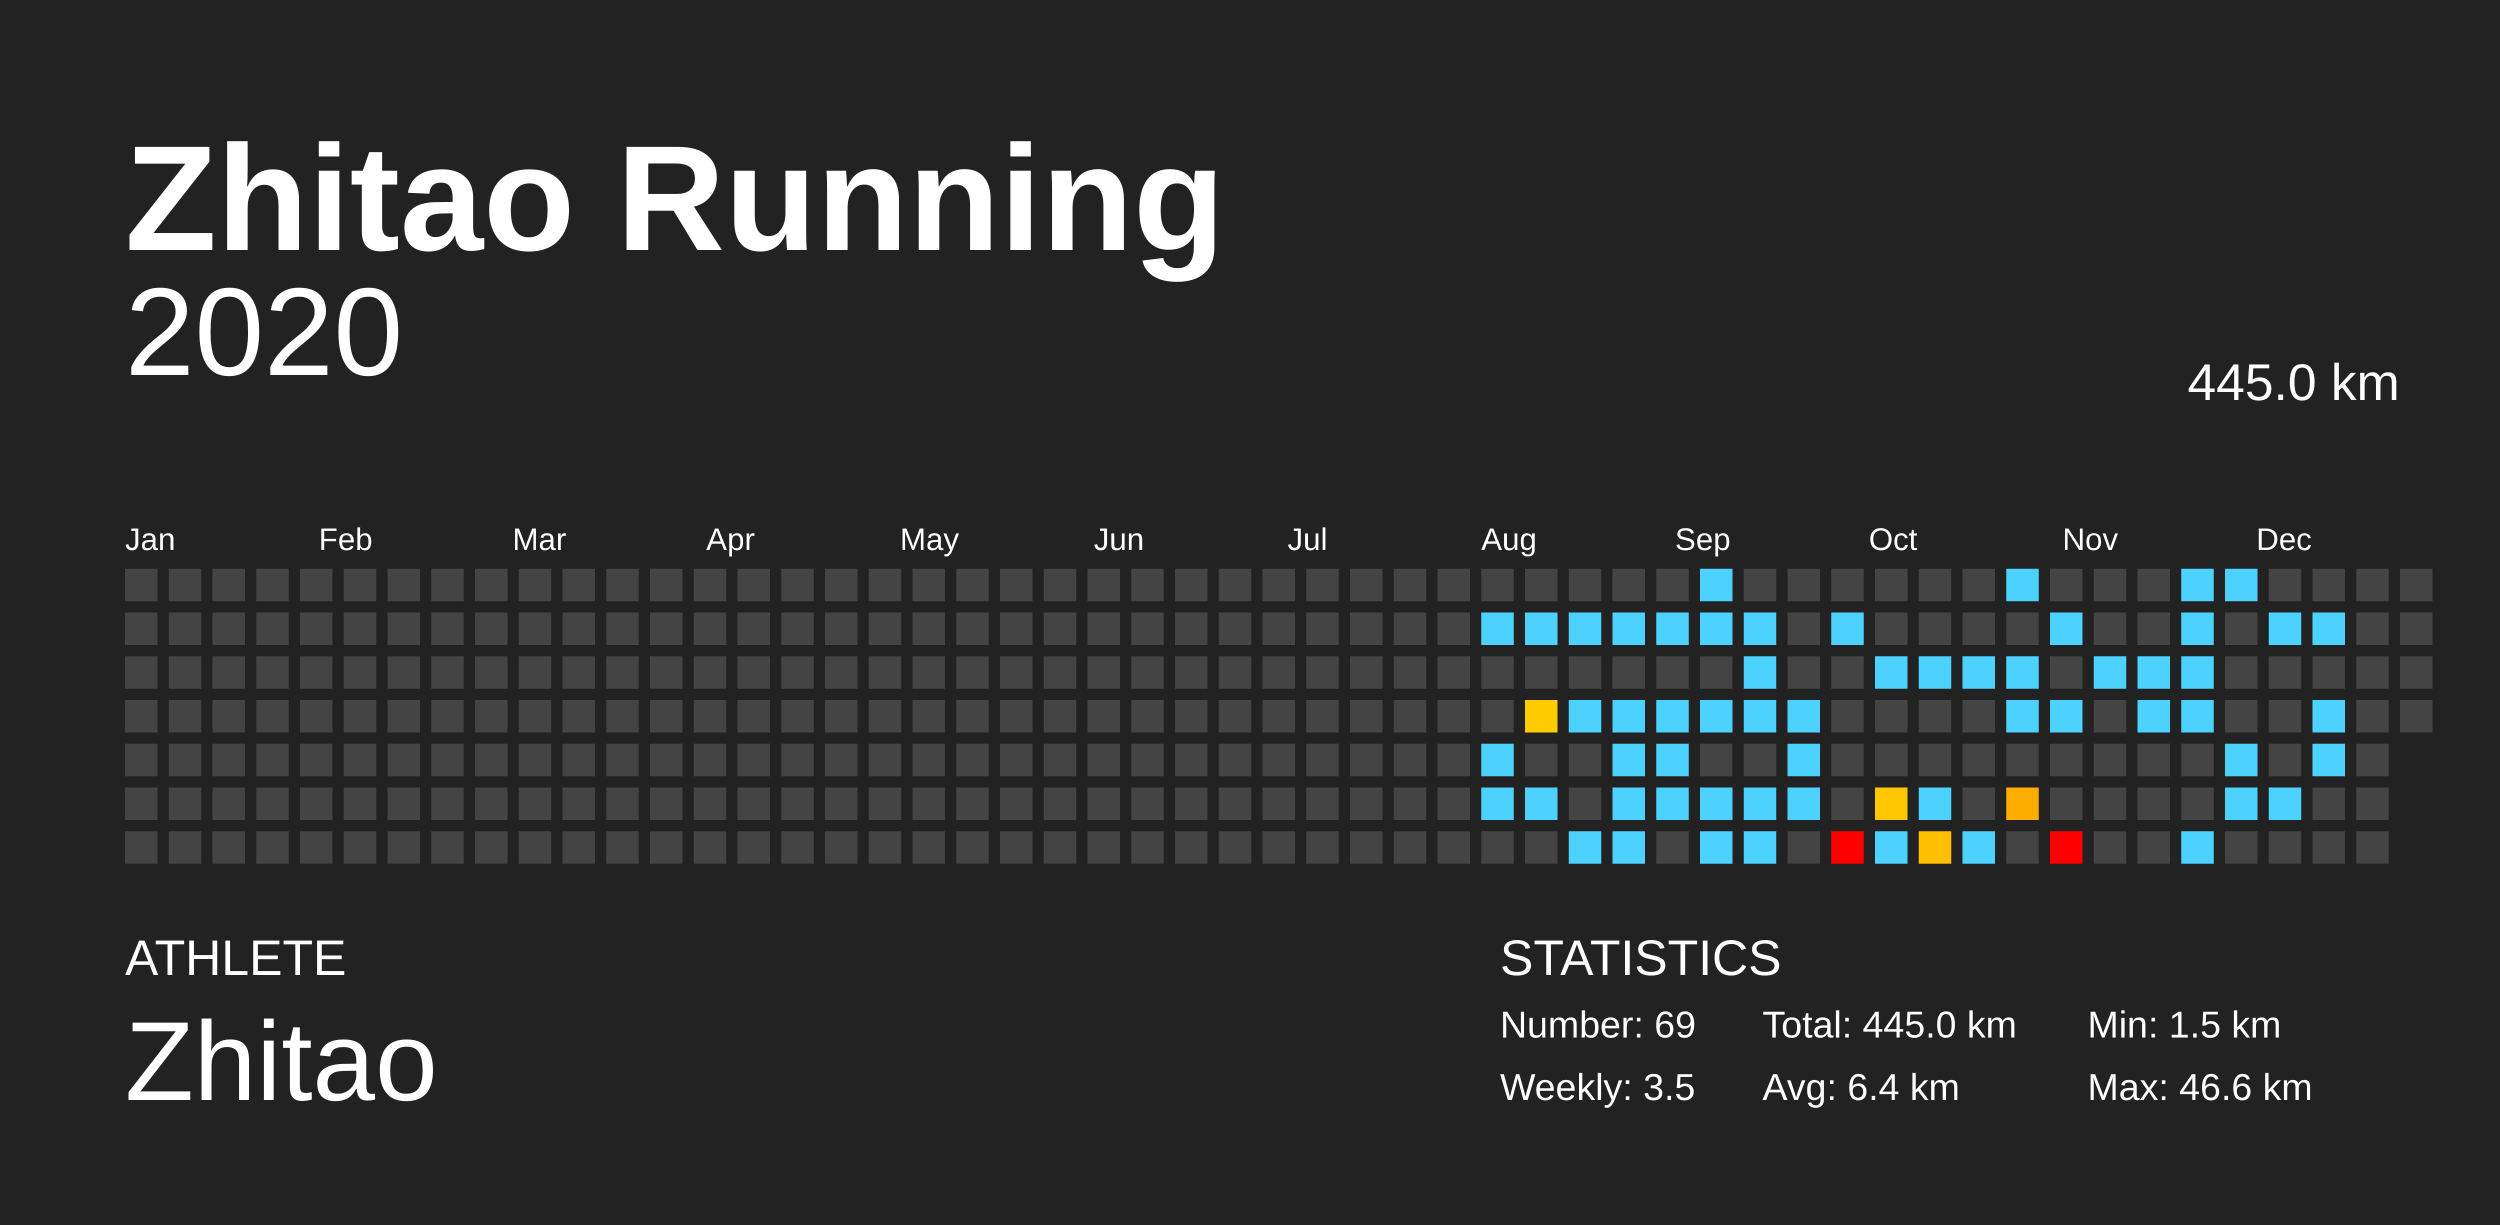
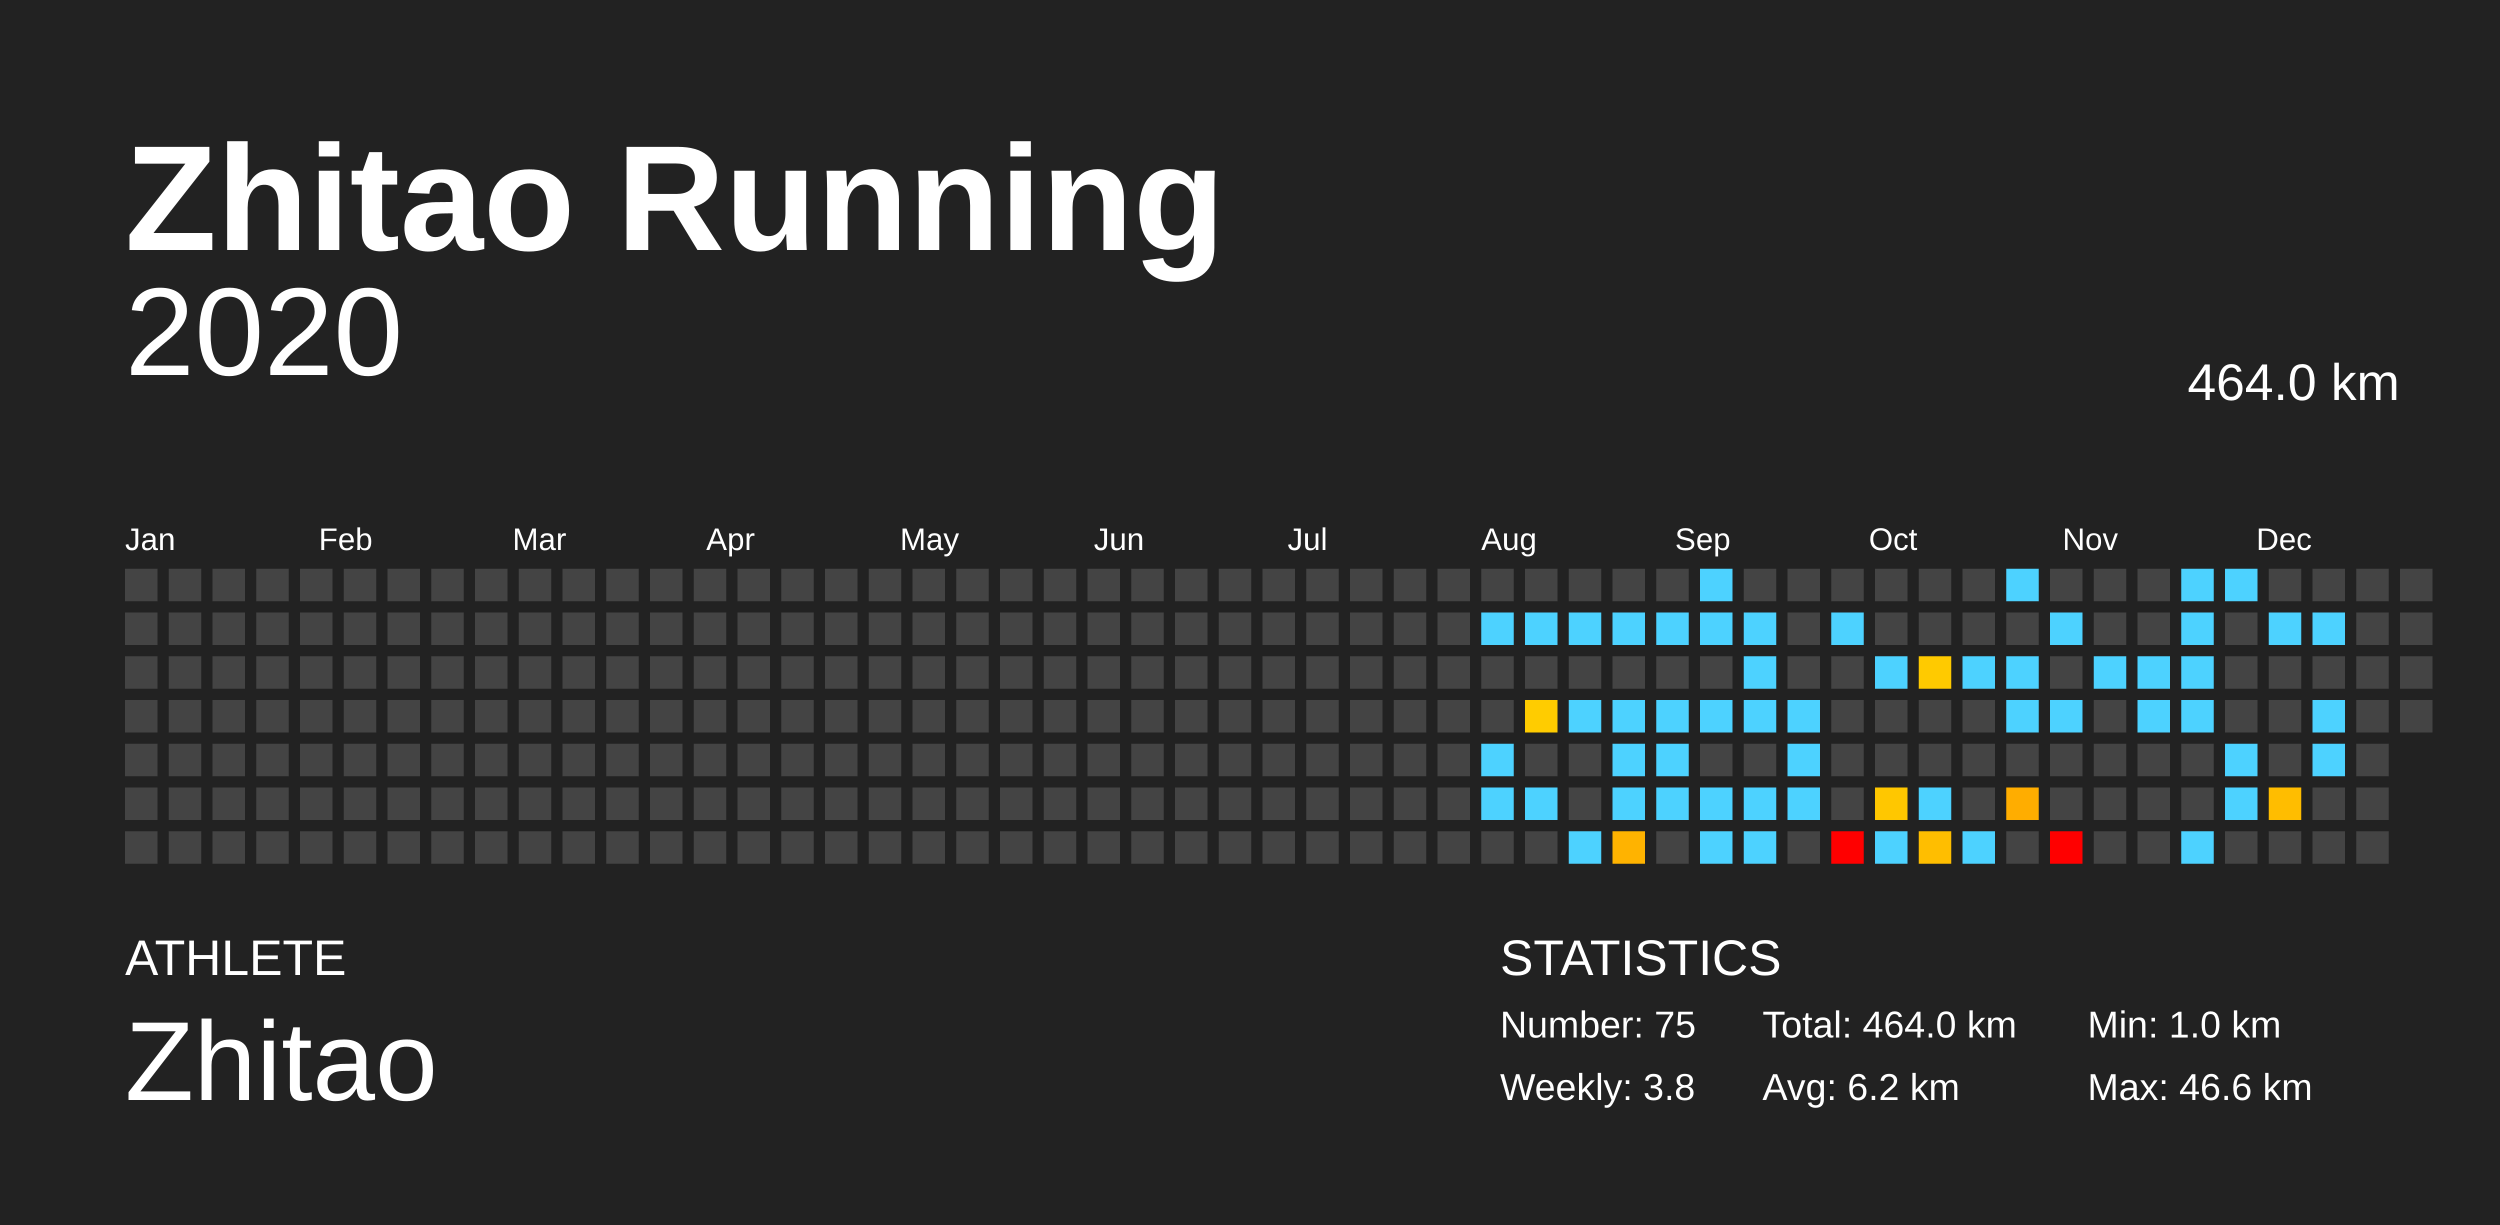
<svg xmlns="http://www.w3.org/2000/svg" baseProfile="full" height="98mm" version="1.1" viewBox="0,0,200,98" width="200mm">
  <defs />
  <rect fill="#222222" height="98" width="200" x="0" y="0" />
  <text fill="#FFFFFF" style="font-size:12px; font-family:Arial; font-weight:bold;" x="10" y="20">Zhitao Running</text>
  <text fill="#FFFFFF" style="font-size:4px; font-family:Arial" x="10" y="78">ATHLETE</text>
  <text fill="#FFFFFF" style="font-size:9px; font-family:Arial" x="10" y="88">Zhitao</text>
  <text fill="#FFFFFF" style="font-size:4px; font-family:Arial" x="120" y="78">STATISTICS</text>
-   <text fill="#FFFFFF" style="font-size:3px; font-family:Arial" x="120" y="83">Number: 69</text>
-   <text fill="#FFFFFF" style="font-size:3px; font-family:Arial" x="120" y="88">Weekly: 3.5</text>
-   <text fill="#FFFFFF" style="font-size:3px; font-family:Arial" x="141" y="83">Total: 445.0 km</text>
-   <text fill="#FFFFFF" style="font-size:3px; font-family:Arial" x="141" y="88">Avg: 6.4 km</text>
-   <text fill="#FFFFFF" style="font-size:3px; font-family:Arial" x="167" y="83">Min: 1.5 km</text>
+   <text fill="#FFFFFF" style="font-size:3px; font-family:Arial" x="120" y="83">Number: 75</text>
+   <text fill="#FFFFFF" style="font-size:3px; font-family:Arial" x="120" y="88">Weekly: 3.8</text>
+   <text fill="#FFFFFF" style="font-size:3px; font-family:Arial" x="141" y="83">Total: 464.0 km</text>
+   <text fill="#FFFFFF" style="font-size:3px; font-family:Arial" x="141" y="88">Avg: 6.2 km</text>
+   <text fill="#FFFFFF" style="font-size:3px; font-family:Arial" x="167" y="83">Min: 1.0 km</text>
  <text fill="#FFFFFF" style="font-size:3px; font-family:Arial" x="167" y="88">Max: 46.6 km</text>
  <text alignment-baseline="hanging" fill="#FFFFFF" style="font-size:10.0px; font-family:Arial;" x="10" y="30">2020</text>
-   <text alignment-baseline="hanging" fill="#FFFFFF" style="font-size:4.125px; font-family:Arial;" x="175" y="32">445.0 km</text>
+   <text alignment-baseline="hanging" fill="#FFFFFF" style="font-size:4.125px; font-family:Arial;" x="175" y="32">464.0 km</text>
  <text fill="#FFFFFF" style="font-size:2.5px; font-family:Arial" x="10.0" y="44">Jan</text>
  <text fill="#FFFFFF" style="font-size:2.5px; font-family:Arial" x="25.5" y="44">Feb</text>
  <text fill="#FFFFFF" style="font-size:2.5px; font-family:Arial" x="41.0" y="44">Mar</text>
  <text fill="#FFFFFF" style="font-size:2.5px; font-family:Arial" x="56.5" y="44">Apr</text>
  <text fill="#FFFFFF" style="font-size:2.5px; font-family:Arial" x="72.0" y="44">May</text>
  <text fill="#FFFFFF" style="font-size:2.5px; font-family:Arial" x="87.5" y="44">Jun</text>
  <text fill="#FFFFFF" style="font-size:2.5px; font-family:Arial" x="103.0" y="44">Jul</text>
  <text fill="#FFFFFF" style="font-size:2.5px; font-family:Arial" x="118.5" y="44">Aug</text>
  <text fill="#FFFFFF" style="font-size:2.5px; font-family:Arial" x="134.0" y="44">Sep</text>
  <text fill="#FFFFFF" style="font-size:2.5px; font-family:Arial" x="149.5" y="44">Oct</text>
  <text fill="#FFFFFF" style="font-size:2.5px; font-family:Arial" x="165.0" y="44">Nov</text>
  <text fill="#FFFFFF" style="font-size:2.5px; font-family:Arial" x="180.5" y="44">Dec</text>
  <rect fill="#444444" height="2.6" width="2.6" x="10.0" y="45.5" />
  <rect fill="#444444" height="2.6" width="2.6" x="10.0" y="49.0" />
  <rect fill="#444444" height="2.6" width="2.6" x="10.0" y="52.5" />
  <rect fill="#444444" height="2.6" width="2.6" x="10.0" y="56.0" />
  <rect fill="#444444" height="2.6" width="2.6" x="10.0" y="59.5" />
  <rect fill="#444444" height="2.6" width="2.6" x="10.0" y="63.0" />
  <rect fill="#444444" height="2.6" width="2.6" x="10.0" y="66.5" />
  <rect fill="#444444" height="2.6" width="2.6" x="13.5" y="45.5" />
  <rect fill="#444444" height="2.6" width="2.6" x="13.5" y="49.0" />
  <rect fill="#444444" height="2.6" width="2.6" x="13.5" y="52.5" />
  <rect fill="#444444" height="2.6" width="2.6" x="13.5" y="56.0" />
  <rect fill="#444444" height="2.6" width="2.6" x="13.5" y="59.5" />
  <rect fill="#444444" height="2.6" width="2.6" x="13.5" y="63.0" />
  <rect fill="#444444" height="2.6" width="2.6" x="13.5" y="66.5" />
  <rect fill="#444444" height="2.6" width="2.6" x="17.0" y="45.5" />
  <rect fill="#444444" height="2.6" width="2.6" x="17.0" y="49.0" />
  <rect fill="#444444" height="2.6" width="2.6" x="17.0" y="52.5" />
  <rect fill="#444444" height="2.6" width="2.6" x="17.0" y="56.0" />
  <rect fill="#444444" height="2.6" width="2.6" x="17.0" y="59.5" />
  <rect fill="#444444" height="2.6" width="2.6" x="17.0" y="63.0" />
  <rect fill="#444444" height="2.6" width="2.6" x="17.0" y="66.5" />
  <rect fill="#444444" height="2.6" width="2.6" x="20.5" y="45.5" />
  <rect fill="#444444" height="2.6" width="2.6" x="20.5" y="49.0" />
  <rect fill="#444444" height="2.6" width="2.6" x="20.5" y="52.5" />
  <rect fill="#444444" height="2.6" width="2.6" x="20.5" y="56.0" />
  <rect fill="#444444" height="2.6" width="2.6" x="20.5" y="59.5" />
  <rect fill="#444444" height="2.6" width="2.6" x="20.5" y="63.0" />
  <rect fill="#444444" height="2.6" width="2.6" x="20.5" y="66.5" />
  <rect fill="#444444" height="2.6" width="2.6" x="24.0" y="45.5" />
  <rect fill="#444444" height="2.6" width="2.6" x="24.0" y="49.0" />
  <rect fill="#444444" height="2.6" width="2.6" x="24.0" y="52.5" />
  <rect fill="#444444" height="2.6" width="2.6" x="24.0" y="56.0" />
  <rect fill="#444444" height="2.6" width="2.6" x="24.0" y="59.5" />
  <rect fill="#444444" height="2.6" width="2.6" x="24.0" y="63.0" />
  <rect fill="#444444" height="2.6" width="2.6" x="24.0" y="66.5" />
  <rect fill="#444444" height="2.6" width="2.6" x="27.5" y="45.5" />
  <rect fill="#444444" height="2.6" width="2.6" x="27.5" y="49.0" />
  <rect fill="#444444" height="2.6" width="2.6" x="27.5" y="52.5" />
  <rect fill="#444444" height="2.6" width="2.6" x="27.5" y="56.0" />
  <rect fill="#444444" height="2.6" width="2.6" x="27.5" y="59.5" />
  <rect fill="#444444" height="2.6" width="2.6" x="27.5" y="63.0" />
  <rect fill="#444444" height="2.6" width="2.6" x="27.5" y="66.5" />
  <rect fill="#444444" height="2.6" width="2.6" x="31.0" y="45.5" />
  <rect fill="#444444" height="2.6" width="2.6" x="31.0" y="49.0" />
  <rect fill="#444444" height="2.6" width="2.6" x="31.0" y="52.5" />
  <rect fill="#444444" height="2.6" width="2.6" x="31.0" y="56.0" />
  <rect fill="#444444" height="2.6" width="2.6" x="31.0" y="59.5" />
  <rect fill="#444444" height="2.6" width="2.6" x="31.0" y="63.0" />
  <rect fill="#444444" height="2.6" width="2.6" x="31.0" y="66.5" />
  <rect fill="#444444" height="2.6" width="2.6" x="34.5" y="45.5" />
  <rect fill="#444444" height="2.6" width="2.6" x="34.5" y="49.0" />
  <rect fill="#444444" height="2.6" width="2.6" x="34.5" y="52.5" />
  <rect fill="#444444" height="2.6" width="2.6" x="34.5" y="56.0" />
  <rect fill="#444444" height="2.6" width="2.6" x="34.5" y="59.5" />
  <rect fill="#444444" height="2.6" width="2.6" x="34.5" y="63.0" />
  <rect fill="#444444" height="2.6" width="2.6" x="34.5" y="66.5" />
  <rect fill="#444444" height="2.6" width="2.6" x="38.0" y="45.5" />
  <rect fill="#444444" height="2.6" width="2.6" x="38.0" y="49.0" />
  <rect fill="#444444" height="2.6" width="2.6" x="38.0" y="52.5" />
  <rect fill="#444444" height="2.6" width="2.6" x="38.0" y="56.0" />
  <rect fill="#444444" height="2.6" width="2.6" x="38.0" y="59.5" />
  <rect fill="#444444" height="2.6" width="2.6" x="38.0" y="63.0" />
  <rect fill="#444444" height="2.6" width="2.6" x="38.0" y="66.5" />
  <rect fill="#444444" height="2.6" width="2.6" x="41.5" y="45.5" />
  <rect fill="#444444" height="2.6" width="2.6" x="41.5" y="49.0" />
  <rect fill="#444444" height="2.6" width="2.6" x="41.5" y="52.5" />
  <rect fill="#444444" height="2.6" width="2.6" x="41.5" y="56.0" />
  <rect fill="#444444" height="2.6" width="2.6" x="41.5" y="59.5" />
  <rect fill="#444444" height="2.6" width="2.6" x="41.5" y="63.0" />
  <rect fill="#444444" height="2.6" width="2.6" x="41.5" y="66.5" />
  <rect fill="#444444" height="2.6" width="2.6" x="45.0" y="45.5" />
  <rect fill="#444444" height="2.6" width="2.6" x="45.0" y="49.0" />
  <rect fill="#444444" height="2.6" width="2.6" x="45.0" y="52.5" />
  <rect fill="#444444" height="2.6" width="2.6" x="45.0" y="56.0" />
  <rect fill="#444444" height="2.6" width="2.6" x="45.0" y="59.5" />
  <rect fill="#444444" height="2.6" width="2.6" x="45.0" y="63.0" />
  <rect fill="#444444" height="2.6" width="2.6" x="45.0" y="66.5" />
  <rect fill="#444444" height="2.6" width="2.6" x="48.5" y="45.5" />
  <rect fill="#444444" height="2.6" width="2.6" x="48.5" y="49.0" />
  <rect fill="#444444" height="2.6" width="2.6" x="48.5" y="52.5" />
  <rect fill="#444444" height="2.6" width="2.6" x="48.5" y="56.0" />
  <rect fill="#444444" height="2.6" width="2.6" x="48.5" y="59.5" />
  <rect fill="#444444" height="2.6" width="2.6" x="48.5" y="63.0" />
  <rect fill="#444444" height="2.6" width="2.6" x="48.5" y="66.5" />
  <rect fill="#444444" height="2.6" width="2.6" x="52.0" y="45.5" />
  <rect fill="#444444" height="2.6" width="2.6" x="52.0" y="49.0" />
  <rect fill="#444444" height="2.6" width="2.6" x="52.0" y="52.5" />
  <rect fill="#444444" height="2.6" width="2.6" x="52.0" y="56.0" />
  <rect fill="#444444" height="2.6" width="2.6" x="52.0" y="59.5" />
  <rect fill="#444444" height="2.6" width="2.6" x="52.0" y="63.0" />
  <rect fill="#444444" height="2.6" width="2.6" x="52.0" y="66.5" />
  <rect fill="#444444" height="2.6" width="2.6" x="55.5" y="45.5" />
  <rect fill="#444444" height="2.6" width="2.6" x="55.5" y="49.0" />
  <rect fill="#444444" height="2.6" width="2.6" x="55.5" y="52.5" />
  <rect fill="#444444" height="2.6" width="2.6" x="55.5" y="56.0" />
  <rect fill="#444444" height="2.6" width="2.6" x="55.5" y="59.5" />
  <rect fill="#444444" height="2.6" width="2.6" x="55.5" y="63.0" />
  <rect fill="#444444" height="2.6" width="2.6" x="55.5" y="66.5" />
  <rect fill="#444444" height="2.6" width="2.6" x="59.0" y="45.5" />
  <rect fill="#444444" height="2.6" width="2.6" x="59.0" y="49.0" />
  <rect fill="#444444" height="2.6" width="2.6" x="59.0" y="52.5" />
  <rect fill="#444444" height="2.6" width="2.6" x="59.0" y="56.0" />
  <rect fill="#444444" height="2.6" width="2.6" x="59.0" y="59.5" />
  <rect fill="#444444" height="2.6" width="2.6" x="59.0" y="63.0" />
  <rect fill="#444444" height="2.6" width="2.6" x="59.0" y="66.5" />
  <rect fill="#444444" height="2.6" width="2.6" x="62.5" y="45.5" />
  <rect fill="#444444" height="2.6" width="2.6" x="62.5" y="49.0" />
  <rect fill="#444444" height="2.6" width="2.6" x="62.5" y="52.5" />
  <rect fill="#444444" height="2.6" width="2.6" x="62.5" y="56.0" />
  <rect fill="#444444" height="2.6" width="2.6" x="62.5" y="59.5" />
  <rect fill="#444444" height="2.6" width="2.6" x="62.5" y="63.0" />
  <rect fill="#444444" height="2.6" width="2.6" x="62.5" y="66.5" />
  <rect fill="#444444" height="2.6" width="2.6" x="66.0" y="45.5" />
  <rect fill="#444444" height="2.6" width="2.6" x="66.0" y="49.0" />
  <rect fill="#444444" height="2.6" width="2.6" x="66.0" y="52.5" />
  <rect fill="#444444" height="2.6" width="2.6" x="66.0" y="56.0" />
  <rect fill="#444444" height="2.6" width="2.6" x="66.0" y="59.5" />
  <rect fill="#444444" height="2.6" width="2.6" x="66.0" y="63.0" />
  <rect fill="#444444" height="2.6" width="2.6" x="66.0" y="66.5" />
  <rect fill="#444444" height="2.6" width="2.6" x="69.5" y="45.5" />
  <rect fill="#444444" height="2.6" width="2.6" x="69.5" y="49.0" />
  <rect fill="#444444" height="2.6" width="2.6" x="69.5" y="52.5" />
  <rect fill="#444444" height="2.6" width="2.6" x="69.5" y="56.0" />
  <rect fill="#444444" height="2.6" width="2.6" x="69.5" y="59.5" />
  <rect fill="#444444" height="2.6" width="2.6" x="69.5" y="63.0" />
  <rect fill="#444444" height="2.6" width="2.6" x="69.5" y="66.5" />
  <rect fill="#444444" height="2.6" width="2.6" x="73.0" y="45.5" />
  <rect fill="#444444" height="2.6" width="2.6" x="73.0" y="49.0" />
  <rect fill="#444444" height="2.6" width="2.6" x="73.0" y="52.5" />
  <rect fill="#444444" height="2.6" width="2.6" x="73.0" y="56.0" />
  <rect fill="#444444" height="2.6" width="2.6" x="73.0" y="59.5" />
  <rect fill="#444444" height="2.6" width="2.6" x="73.0" y="63.0" />
  <rect fill="#444444" height="2.6" width="2.6" x="73.0" y="66.5" />
  <rect fill="#444444" height="2.6" width="2.6" x="76.5" y="45.5" />
  <rect fill="#444444" height="2.6" width="2.6" x="76.5" y="49.0" />
  <rect fill="#444444" height="2.6" width="2.6" x="76.5" y="52.5" />
  <rect fill="#444444" height="2.6" width="2.6" x="76.5" y="56.0" />
  <rect fill="#444444" height="2.6" width="2.6" x="76.5" y="59.5" />
  <rect fill="#444444" height="2.6" width="2.6" x="76.5" y="63.0" />
  <rect fill="#444444" height="2.6" width="2.6" x="76.5" y="66.5" />
  <rect fill="#444444" height="2.6" width="2.6" x="80.0" y="45.5" />
  <rect fill="#444444" height="2.6" width="2.6" x="80.0" y="49.0" />
  <rect fill="#444444" height="2.6" width="2.6" x="80.0" y="52.5" />
  <rect fill="#444444" height="2.6" width="2.6" x="80.0" y="56.0" />
  <rect fill="#444444" height="2.6" width="2.6" x="80.0" y="59.5" />
  <rect fill="#444444" height="2.6" width="2.6" x="80.0" y="63.0" />
  <rect fill="#444444" height="2.6" width="2.6" x="80.0" y="66.5" />
  <rect fill="#444444" height="2.6" width="2.6" x="83.5" y="45.5" />
  <rect fill="#444444" height="2.6" width="2.6" x="83.5" y="49.0" />
  <rect fill="#444444" height="2.6" width="2.6" x="83.5" y="52.5" />
  <rect fill="#444444" height="2.6" width="2.6" x="83.5" y="56.0" />
  <rect fill="#444444" height="2.6" width="2.6" x="83.5" y="59.5" />
  <rect fill="#444444" height="2.6" width="2.6" x="83.5" y="63.0" />
  <rect fill="#444444" height="2.6" width="2.6" x="83.5" y="66.5" />
  <rect fill="#444444" height="2.6" width="2.6" x="87.0" y="45.5" />
  <rect fill="#444444" height="2.6" width="2.6" x="87.0" y="49.0" />
  <rect fill="#444444" height="2.6" width="2.6" x="87.0" y="52.5" />
  <rect fill="#444444" height="2.6" width="2.6" x="87.0" y="56.0" />
  <rect fill="#444444" height="2.6" width="2.6" x="87.0" y="59.5" />
  <rect fill="#444444" height="2.6" width="2.6" x="87.0" y="63.0" />
  <rect fill="#444444" height="2.6" width="2.6" x="87.0" y="66.5" />
  <rect fill="#444444" height="2.6" width="2.6" x="90.5" y="45.5" />
  <rect fill="#444444" height="2.6" width="2.6" x="90.5" y="49.0" />
  <rect fill="#444444" height="2.6" width="2.6" x="90.5" y="52.5" />
  <rect fill="#444444" height="2.6" width="2.6" x="90.5" y="56.0" />
  <rect fill="#444444" height="2.6" width="2.6" x="90.5" y="59.5" />
  <rect fill="#444444" height="2.6" width="2.6" x="90.5" y="63.0" />
  <rect fill="#444444" height="2.6" width="2.6" x="90.5" y="66.5" />
  <rect fill="#444444" height="2.6" width="2.6" x="94.0" y="45.5" />
  <rect fill="#444444" height="2.6" width="2.6" x="94.0" y="49.0" />
  <rect fill="#444444" height="2.6" width="2.6" x="94.0" y="52.5" />
  <rect fill="#444444" height="2.6" width="2.6" x="94.0" y="56.0" />
  <rect fill="#444444" height="2.6" width="2.6" x="94.0" y="59.5" />
  <rect fill="#444444" height="2.6" width="2.6" x="94.0" y="63.0" />
  <rect fill="#444444" height="2.6" width="2.6" x="94.0" y="66.5" />
  <rect fill="#444444" height="2.6" width="2.6" x="97.5" y="45.5" />
  <rect fill="#444444" height="2.6" width="2.6" x="97.5" y="49.0" />
  <rect fill="#444444" height="2.6" width="2.6" x="97.5" y="52.5" />
  <rect fill="#444444" height="2.6" width="2.6" x="97.5" y="56.0" />
  <rect fill="#444444" height="2.6" width="2.6" x="97.5" y="59.5" />
  <rect fill="#444444" height="2.6" width="2.6" x="97.5" y="63.0" />
  <rect fill="#444444" height="2.6" width="2.6" x="97.5" y="66.5" />
  <rect fill="#444444" height="2.6" width="2.6" x="101.0" y="45.5" />
  <rect fill="#444444" height="2.6" width="2.6" x="101.0" y="49.0" />
  <rect fill="#444444" height="2.6" width="2.6" x="101.0" y="52.5" />
  <rect fill="#444444" height="2.6" width="2.6" x="101.0" y="56.0" />
  <rect fill="#444444" height="2.6" width="2.6" x="101.0" y="59.5" />
  <rect fill="#444444" height="2.6" width="2.6" x="101.0" y="63.0" />
  <rect fill="#444444" height="2.6" width="2.6" x="101.0" y="66.5" />
  <rect fill="#444444" height="2.6" width="2.6" x="104.5" y="45.5" />
  <rect fill="#444444" height="2.6" width="2.6" x="104.5" y="49.0" />
  <rect fill="#444444" height="2.6" width="2.6" x="104.5" y="52.5" />
  <rect fill="#444444" height="2.6" width="2.6" x="104.5" y="56.0" />
  <rect fill="#444444" height="2.6" width="2.6" x="104.5" y="59.5" />
  <rect fill="#444444" height="2.6" width="2.6" x="104.5" y="63.0" />
  <rect fill="#444444" height="2.6" width="2.6" x="104.5" y="66.5" />
  <rect fill="#444444" height="2.6" width="2.6" x="108.0" y="45.5" />
  <rect fill="#444444" height="2.6" width="2.6" x="108.0" y="49.0" />
  <rect fill="#444444" height="2.6" width="2.6" x="108.0" y="52.5" />
  <rect fill="#444444" height="2.6" width="2.6" x="108.0" y="56.0" />
  <rect fill="#444444" height="2.6" width="2.6" x="108.0" y="59.5" />
  <rect fill="#444444" height="2.6" width="2.6" x="108.0" y="63.0" />
  <rect fill="#444444" height="2.6" width="2.6" x="108.0" y="66.5" />
  <rect fill="#444444" height="2.6" width="2.6" x="111.5" y="45.5" />
  <rect fill="#444444" height="2.6" width="2.6" x="111.5" y="49.0" />
  <rect fill="#444444" height="2.6" width="2.6" x="111.5" y="52.5" />
  <rect fill="#444444" height="2.6" width="2.6" x="111.5" y="56.0" />
  <rect fill="#444444" height="2.6" width="2.6" x="111.5" y="59.5" />
  <rect fill="#444444" height="2.6" width="2.6" x="111.5" y="63.0" />
  <rect fill="#444444" height="2.6" width="2.6" x="111.5" y="66.5" />
  <rect fill="#444444" height="2.6" width="2.6" x="115.0" y="45.5" />
  <rect fill="#444444" height="2.6" width="2.6" x="115.0" y="49.0" />
  <rect fill="#444444" height="2.6" width="2.6" x="115.0" y="52.5" />
  <rect fill="#444444" height="2.6" width="2.6" x="115.0" y="56.0" />
  <rect fill="#444444" height="2.6" width="2.6" x="115.0" y="59.5" />
  <rect fill="#444444" height="2.6" width="2.6" x="115.0" y="63.0" />
  <rect fill="#444444" height="2.6" width="2.6" x="115.0" y="66.5" />
  <rect fill="#444444" height="2.6" width="2.6" x="118.5" y="45.5" />
  <rect fill="#4dd2ff" height="2.6" width="2.6" x="118.5" y="49.0" />
  <rect fill="#444444" height="2.6" width="2.6" x="118.5" y="52.5" />
  <rect fill="#444444" height="2.6" width="2.6" x="118.5" y="56.0" />
  <rect fill="#4dd2ff" height="2.6" width="2.6" x="118.5" y="59.5" />
  <rect fill="#4dd2ff" height="2.6" width="2.6" x="118.5" y="63.0" />
  <rect fill="#444444" height="2.6" width="2.6" x="118.5" y="66.5" />
  <rect fill="#444444" height="2.6" width="2.6" x="122.0" y="45.5" />
  <rect fill="#4dd2ff" height="2.6" width="2.6" x="122.0" y="49.0" />
  <rect fill="#444444" height="2.6" width="2.6" x="122.0" y="52.5" />
  <rect fill="#ffcc00" height="2.6" width="2.6" x="122.0" y="56.0" />
  <rect fill="#444444" height="2.6" width="2.6" x="122.0" y="59.5" />
  <rect fill="#4dd2ff" height="2.6" width="2.6" x="122.0" y="63.0" />
  <rect fill="#444444" height="2.6" width="2.6" x="122.0" y="66.5" />
  <rect fill="#444444" height="2.6" width="2.6" x="125.5" y="45.5" />
  <rect fill="#4dd2ff" height="2.6" width="2.6" x="125.5" y="49.0" />
  <rect fill="#444444" height="2.6" width="2.6" x="125.5" y="52.5" />
  <rect fill="#4dd2ff" height="2.6" width="2.6" x="125.5" y="56.0" />
  <rect fill="#444444" height="2.6" width="2.6" x="125.5" y="59.5" />
  <rect fill="#444444" height="2.6" width="2.6" x="125.5" y="63.0" />
  <rect fill="#4dd2ff" height="2.6" width="2.6" x="125.5" y="66.5" />
  <rect fill="#444444" height="2.6" width="2.6" x="129.0" y="45.5" />
  <rect fill="#4dd2ff" height="2.6" width="2.6" x="129.0" y="49.0" />
  <rect fill="#444444" height="2.6" width="2.6" x="129.0" y="52.5" />
  <rect fill="#4dd2ff" height="2.6" width="2.6" x="129.0" y="56.0" />
  <rect fill="#4dd2ff" height="2.6" width="2.6" x="129.0" y="59.5" />
  <rect fill="#4dd2ff" height="2.6" width="2.6" x="129.0" y="63.0" />
-   <rect fill="#4dd2ff" height="2.6" width="2.6" x="129.0" y="66.5" />
+   <rect fill="#ffb300" height="2.6" width="2.6" x="129.0" y="66.5" />
  <rect fill="#444444" height="2.6" width="2.6" x="132.5" y="45.5" />
  <rect fill="#4dd2ff" height="2.6" width="2.6" x="132.5" y="49.0" />
  <rect fill="#444444" height="2.6" width="2.6" x="132.5" y="52.5" />
  <rect fill="#4dd2ff" height="2.6" width="2.6" x="132.5" y="56.0" />
  <rect fill="#4dd2ff" height="2.6" width="2.6" x="132.5" y="59.5" />
  <rect fill="#4dd2ff" height="2.6" width="2.6" x="132.5" y="63.0" />
  <rect fill="#444444" height="2.6" width="2.6" x="132.5" y="66.5" />
  <rect fill="#4dd2ff" height="2.6" width="2.6" x="136.0" y="45.5" />
  <rect fill="#4dd2ff" height="2.6" width="2.6" x="136.0" y="49.0" />
  <rect fill="#444444" height="2.6" width="2.6" x="136.0" y="52.5" />
  <rect fill="#4dd2ff" height="2.6" width="2.6" x="136.0" y="56.0" />
  <rect fill="#444444" height="2.6" width="2.6" x="136.0" y="59.5" />
  <rect fill="#4dd2ff" height="2.6" width="2.6" x="136.0" y="63.0" />
  <rect fill="#4dd2ff" height="2.6" width="2.6" x="136.0" y="66.5" />
  <rect fill="#444444" height="2.6" width="2.6" x="139.5" y="45.5" />
  <rect fill="#4dd2ff" height="2.6" width="2.6" x="139.5" y="49.0" />
  <rect fill="#4dd2ff" height="2.6" width="2.6" x="139.5" y="52.5" />
  <rect fill="#4dd2ff" height="2.6" width="2.6" x="139.5" y="56.0" />
  <rect fill="#444444" height="2.6" width="2.6" x="139.5" y="59.5" />
  <rect fill="#4dd2ff" height="2.6" width="2.6" x="139.5" y="63.0" />
  <rect fill="#4dd2ff" height="2.6" width="2.6" x="139.5" y="66.5" />
  <rect fill="#444444" height="2.6" width="2.6" x="143.0" y="45.5" />
  <rect fill="#444444" height="2.6" width="2.6" x="143.0" y="49.0" />
  <rect fill="#444444" height="2.6" width="2.6" x="143.0" y="52.5" />
  <rect fill="#4dd2ff" height="2.6" width="2.6" x="143.0" y="56.0" />
  <rect fill="#4dd2ff" height="2.6" width="2.6" x="143.0" y="59.5" />
  <rect fill="#4dd2ff" height="2.6" width="2.6" x="143.0" y="63.0" />
  <rect fill="#444444" height="2.6" width="2.6" x="143.0" y="66.5" />
  <rect fill="#444444" height="2.6" width="2.6" x="146.5" y="45.5" />
  <rect fill="#4dd2ff" height="2.6" width="2.6" x="146.5" y="49.0" />
  <rect fill="#444444" height="2.6" width="2.6" x="146.5" y="52.5" />
  <rect fill="#444444" height="2.6" width="2.6" x="146.5" y="56.0" />
  <rect fill="#444444" height="2.6" width="2.6" x="146.5" y="59.5" />
  <rect fill="#444444" height="2.6" width="2.6" x="146.5" y="63.0" />
  <rect fill="red" height="2.6" width="2.6" x="146.5" y="66.5" />
  <rect fill="#444444" height="2.6" width="2.6" x="150.0" y="45.5" />
  <rect fill="#444444" height="2.6" width="2.6" x="150.0" y="49.0" />
  <rect fill="#4dd2ff" height="2.6" width="2.6" x="150.0" y="52.5" />
  <rect fill="#444444" height="2.6" width="2.6" x="150.0" y="56.0" />
  <rect fill="#444444" height="2.6" width="2.6" x="150.0" y="59.5" />
  <rect fill="#ffc700" height="2.6" width="2.6" x="150.0" y="63.0" />
  <rect fill="#4dd2ff" height="2.6" width="2.6" x="150.0" y="66.5" />
  <rect fill="#444444" height="2.6" width="2.6" x="153.5" y="45.5" />
  <rect fill="#444444" height="2.6" width="2.6" x="153.5" y="49.0" />
-   <rect fill="#4dd2ff" height="2.6" width="2.6" x="153.5" y="52.5" />
+   <rect fill="#ffca00" height="2.6" width="2.6" x="153.5" y="52.5" />
  <rect fill="#444444" height="2.6" width="2.6" x="153.5" y="56.0" />
  <rect fill="#444444" height="2.6" width="2.6" x="153.5" y="59.5" />
  <rect fill="#4dd2ff" height="2.6" width="2.6" x="153.5" y="63.0" />
  <rect fill="#ffbe00" height="2.6" width="2.6" x="153.5" y="66.5" />
  <rect fill="#444444" height="2.6" width="2.6" x="157.0" y="45.5" />
  <rect fill="#444444" height="2.6" width="2.6" x="157.0" y="49.0" />
  <rect fill="#4dd2ff" height="2.6" width="2.6" x="157.0" y="52.5" />
  <rect fill="#444444" height="2.6" width="2.6" x="157.0" y="56.0" />
  <rect fill="#444444" height="2.6" width="2.6" x="157.0" y="59.5" />
  <rect fill="#444444" height="2.6" width="2.6" x="157.0" y="63.0" />
  <rect fill="#4dd2ff" height="2.6" width="2.6" x="157.0" y="66.5" />
  <rect fill="#4dd2ff" height="2.6" width="2.6" x="160.5" y="45.5" />
  <rect fill="#444444" height="2.6" width="2.6" x="160.5" y="49.0" />
  <rect fill="#4dd2ff" height="2.6" width="2.6" x="160.5" y="52.5" />
  <rect fill="#4dd2ff" height="2.6" width="2.6" x="160.5" y="56.0" />
  <rect fill="#444444" height="2.6" width="2.6" x="160.5" y="59.5" />
  <rect fill="#ffad00" height="2.6" width="2.6" x="160.5" y="63.0" />
  <rect fill="#444444" height="2.6" width="2.6" x="160.5" y="66.5" />
  <rect fill="#444444" height="2.6" width="2.6" x="164.0" y="45.5" />
  <rect fill="#4dd2ff" height="2.6" width="2.6" x="164.0" y="49.0" />
  <rect fill="#444444" height="2.6" width="2.6" x="164.0" y="52.5" />
  <rect fill="#4dd2ff" height="2.6" width="2.6" x="164.0" y="56.0" />
  <rect fill="#444444" height="2.6" width="2.6" x="164.0" y="59.5" />
  <rect fill="#444444" height="2.6" width="2.6" x="164.0" y="63.0" />
  <rect fill="red" height="2.6" width="2.6" x="164.0" y="66.5" />
  <rect fill="#444444" height="2.6" width="2.6" x="167.5" y="45.5" />
  <rect fill="#444444" height="2.6" width="2.6" x="167.5" y="49.0" />
  <rect fill="#4dd2ff" height="2.6" width="2.6" x="167.5" y="52.5" />
  <rect fill="#444444" height="2.6" width="2.6" x="167.5" y="56.0" />
  <rect fill="#444444" height="2.6" width="2.6" x="167.5" y="59.5" />
  <rect fill="#444444" height="2.6" width="2.6" x="167.5" y="63.0" />
  <rect fill="#444444" height="2.6" width="2.6" x="167.5" y="66.5" />
  <rect fill="#444444" height="2.6" width="2.6" x="171.0" y="45.5" />
  <rect fill="#444444" height="2.6" width="2.6" x="171.0" y="49.0" />
  <rect fill="#4dd2ff" height="2.6" width="2.6" x="171.0" y="52.5" />
  <rect fill="#4dd2ff" height="2.6" width="2.6" x="171.0" y="56.0" />
  <rect fill="#444444" height="2.6" width="2.6" x="171.0" y="59.5" />
  <rect fill="#444444" height="2.6" width="2.6" x="171.0" y="63.0" />
  <rect fill="#444444" height="2.6" width="2.6" x="171.0" y="66.5" />
  <rect fill="#4dd2ff" height="2.6" width="2.6" x="174.5" y="45.5" />
  <rect fill="#4dd2ff" height="2.6" width="2.6" x="174.5" y="49.0" />
  <rect fill="#4dd2ff" height="2.6" width="2.6" x="174.5" y="52.5" />
  <rect fill="#4dd2ff" height="2.6" width="2.6" x="174.5" y="56.0" />
  <rect fill="#444444" height="2.6" width="2.6" x="174.5" y="59.5" />
  <rect fill="#444444" height="2.6" width="2.6" x="174.5" y="63.0" />
  <rect fill="#4dd2ff" height="2.6" width="2.6" x="174.5" y="66.5" />
  <rect fill="#4dd2ff" height="2.6" width="2.6" x="178.0" y="45.5" />
  <rect fill="#444444" height="2.6" width="2.6" x="178.0" y="49.0" />
  <rect fill="#444444" height="2.6" width="2.6" x="178.0" y="52.5" />
  <rect fill="#444444" height="2.6" width="2.6" x="178.0" y="56.0" />
  <rect fill="#4dd2ff" height="2.6" width="2.6" x="178.0" y="59.5" />
  <rect fill="#4dd2ff" height="2.6" width="2.6" x="178.0" y="63.0" />
  <rect fill="#444444" height="2.6" width="2.6" x="178.0" y="66.5" />
  <rect fill="#444444" height="2.6" width="2.6" x="181.5" y="45.5" />
  <rect fill="#4dd2ff" height="2.6" width="2.6" x="181.5" y="49.0" />
  <rect fill="#444444" height="2.6" width="2.6" x="181.5" y="52.5" />
  <rect fill="#444444" height="2.6" width="2.6" x="181.5" y="56.0" />
  <rect fill="#444444" height="2.6" width="2.6" x="181.5" y="59.5" />
-   <rect fill="#4dd2ff" height="2.6" width="2.6" x="181.5" y="63.0" />
+   <rect fill="#ffbd00" height="2.6" width="2.6" x="181.5" y="63.0" />
  <rect fill="#444444" height="2.6" width="2.6" x="181.5" y="66.5" />
  <rect fill="#444444" height="2.6" width="2.6" x="185.0" y="45.5" />
  <rect fill="#4dd2ff" height="2.6" width="2.6" x="185.0" y="49.0" />
  <rect fill="#444444" height="2.6" width="2.6" x="185.0" y="52.5" />
  <rect fill="#4dd2ff" height="2.6" width="2.6" x="185.0" y="56.0" />
  <rect fill="#4dd2ff" height="2.6" width="2.6" x="185.0" y="59.5" />
  <rect fill="#444444" height="2.6" width="2.6" x="185.0" y="63.0" />
  <rect fill="#444444" height="2.6" width="2.6" x="185.0" y="66.5" />
  <rect fill="#444444" height="2.6" width="2.6" x="188.5" y="45.5" />
  <rect fill="#444444" height="2.6" width="2.6" x="188.5" y="49.0" />
  <rect fill="#444444" height="2.6" width="2.6" x="188.5" y="52.5" />
  <rect fill="#444444" height="2.6" width="2.6" x="188.5" y="56.0" />
  <rect fill="#444444" height="2.6" width="2.6" x="188.5" y="59.5" />
  <rect fill="#444444" height="2.6" width="2.6" x="188.5" y="63.0" />
  <rect fill="#444444" height="2.6" width="2.6" x="188.5" y="66.5" />
  <rect fill="#444444" height="2.6" width="2.6" x="192.0" y="45.5" />
  <rect fill="#444444" height="2.6" width="2.6" x="192.0" y="49.0" />
  <rect fill="#444444" height="2.6" width="2.6" x="192.0" y="52.5" />
  <rect fill="#444444" height="2.6" width="2.6" x="192.0" y="56.0" />
</svg>
